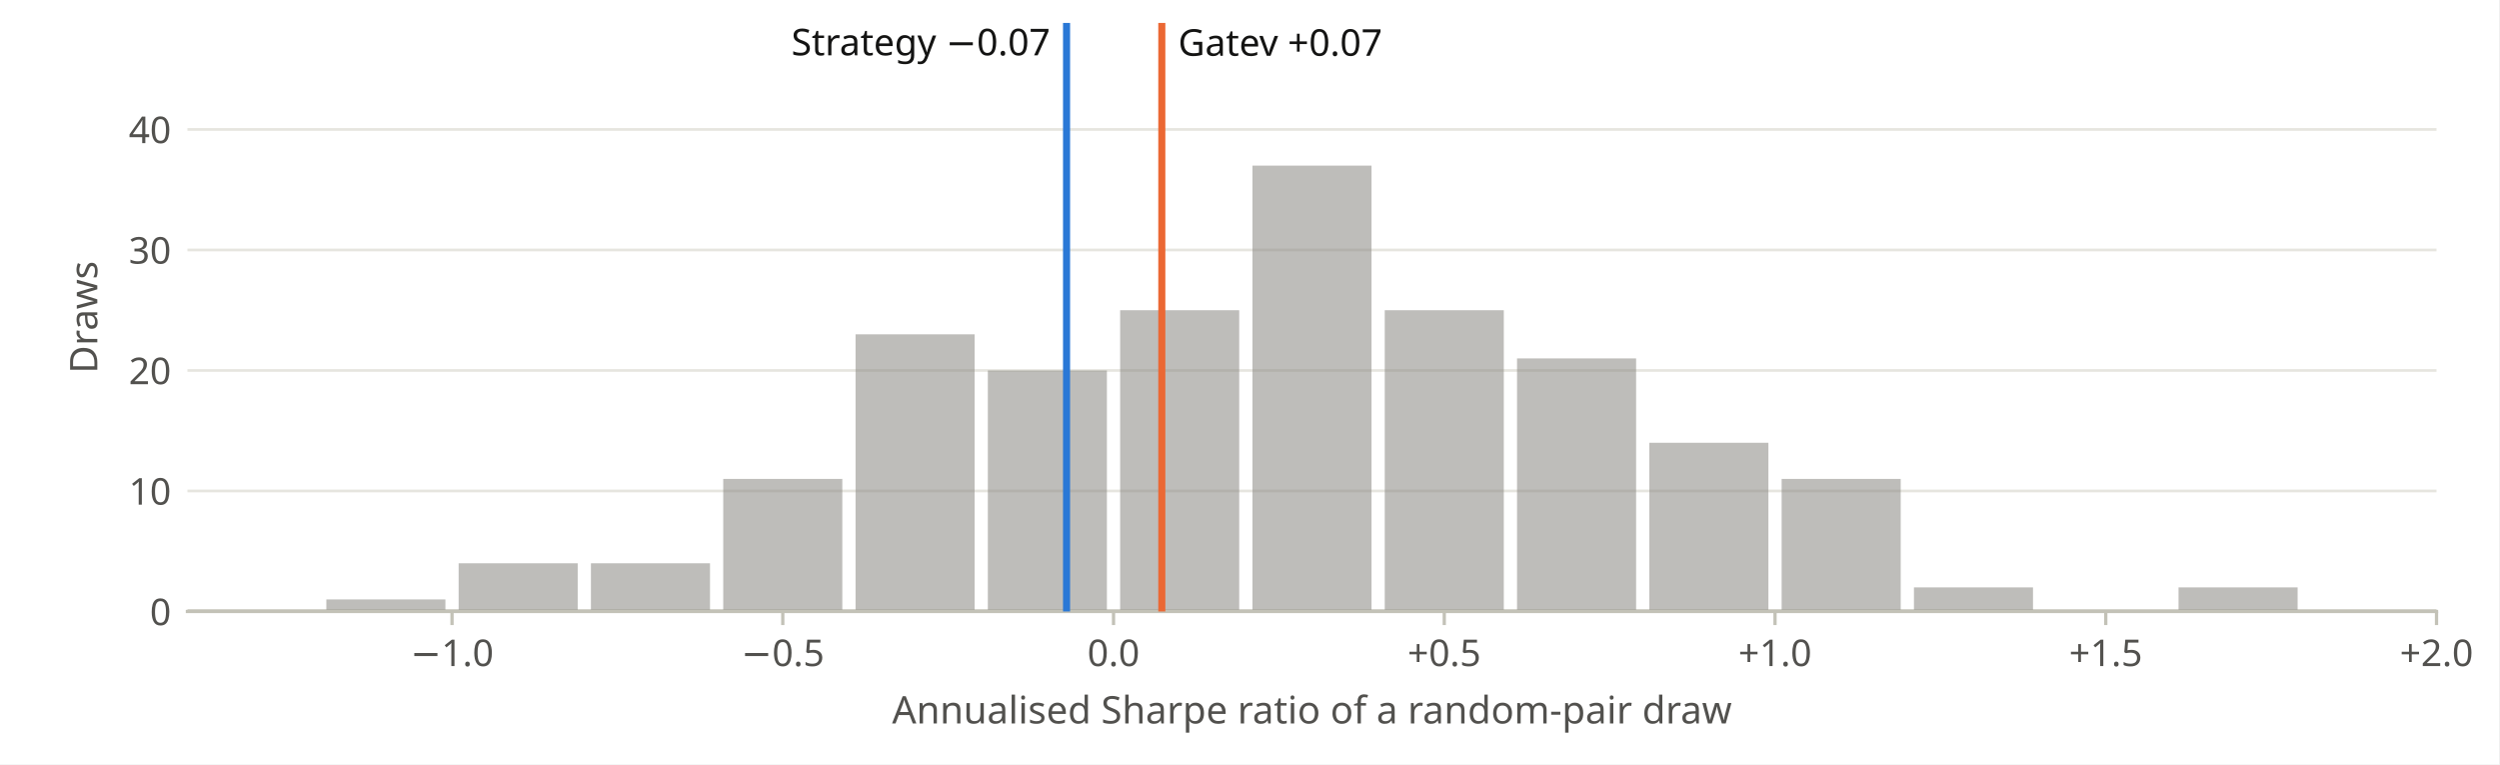
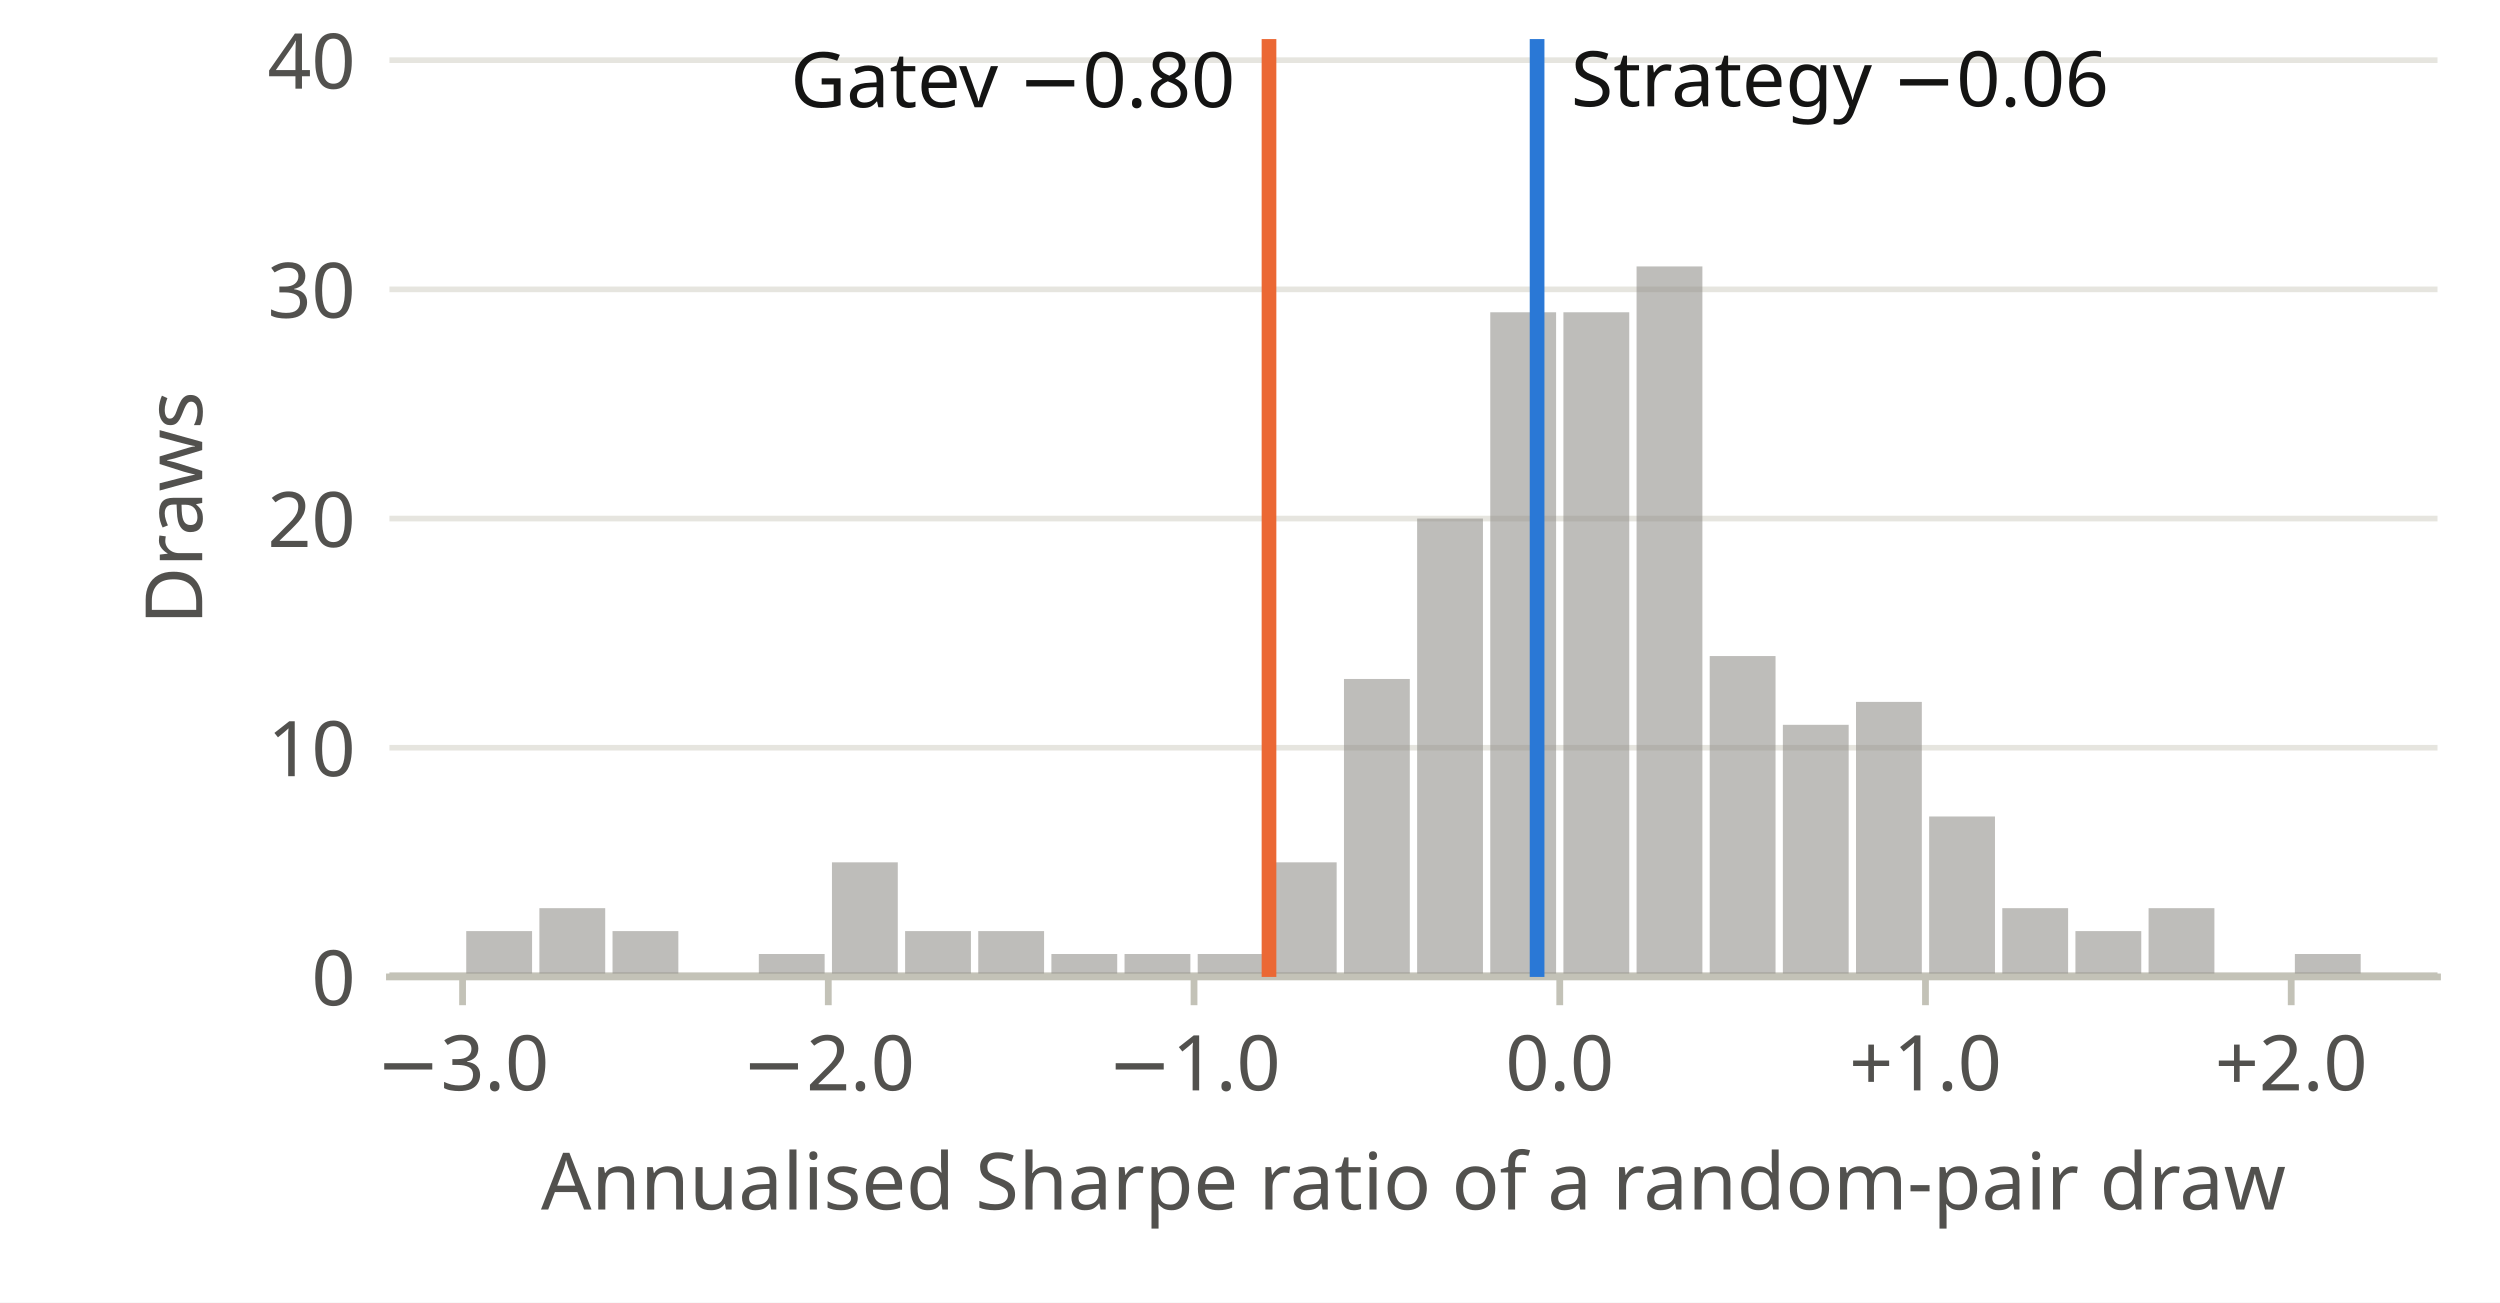
- <svg xmlns="http://www.w3.org/2000/svg" xmlns:xlink="http://www.w3.org/1999/xlink" width="459.213pt" height="140.4pt" viewBox="0 0 459.213 140.4" version="1.1">
+ <svg xmlns="http://www.w3.org/2000/svg" xmlns:xlink="http://www.w3.org/1999/xlink" width="221.102pt" height="115.2pt" viewBox="0 0 221.102 115.2" version="1.1">
  <defs>
    <style type="text/css">*{stroke-linejoin: round; stroke-linecap: butt}</style>
  </defs>
  <g id="figure_1">
    <g id="patch_1">
-       <path d="M 0 140.4 L 459.213 140.4 L 459.213 0 L 0 0 z " style="fill: #ffffff" />
+       <path d="M 0 115.2 L 221.102 115.2 L 221.102 0 L 0 0 z " style="fill: #ffffff" />
    </g>
    <g id="axes_1">
      <g id="patch_2">
-         <path d="M 34.441 112.32 L 447.732 112.32 L 447.732 4.212 L 34.441 4.212 z " style="fill: #ffffff" />
+         <path d="M 34.441 86.4 L 215.575 86.4 L 215.575 3.456 L 34.441 3.456 z " style="fill: #ffffff" />
      </g>
      <g id="matplotlib.axis_1">
        <g id="xtick_1">
          <g id="line2d_1">
            <defs>
              <path id="m30e6e8c478" d="M 0 0 L 0 2.5 " style="stroke: #c3c2b7; stroke-width: 0.6" />
            </defs>
            <g>
-               <use xlink:href="#m30e6e8c478" x="83.063" y="112.32" style="fill: #c3c2b7; stroke: #c3c2b7; stroke-width: 0.6" />
+               <use xlink:href="#m30e6e8c478" x="40.91" y="86.4" style="fill: #c3c2b7; stroke: #c3c2b7; stroke-width: 0.6" />
            </g>
          </g>
          <g id="text_1">
-             <text style="font-size: 6.8px; font-family: 'IBM Plex Sans'; text-anchor: middle; fill: #52514e" x="83.063" y="122.352" transform="rotate(-0 83.06346 122.352)">−1.0</text>
+             <text style="font-size: 6.8px; font-family: 'IBM Plex Sans'; text-anchor: middle; fill: #52514e" x="40.91" y="96.432" transform="rotate(-0 40.91001 96.432)">−3.0</text>
          </g>
        </g>
        <g id="xtick_2">
          <g id="line2d_2">
            <g>
-               <use xlink:href="#m30e6e8c478" x="143.842" y="112.32" style="fill: #c3c2b7; stroke: #c3c2b7; stroke-width: 0.6" />
+               <use xlink:href="#m30e6e8c478" x="73.255" y="86.4" style="fill: #c3c2b7; stroke: #c3c2b7; stroke-width: 0.6" />
            </g>
          </g>
          <g id="text_2">
-             <text style="font-size: 6.8px; font-family: 'IBM Plex Sans'; text-anchor: middle; fill: #52514e" x="143.842" y="122.352" transform="rotate(-0 143.8416 122.352)">−0.5</text>
+             <text style="font-size: 6.8px; font-family: 'IBM Plex Sans'; text-anchor: middle; fill: #52514e" x="73.255" y="96.432" transform="rotate(-0 73.25534 96.432)">−2.0</text>
          </g>
        </g>
        <g id="xtick_3">
          <g id="line2d_3">
            <g>
-               <use xlink:href="#m30e6e8c478" x="204.62" y="112.32" style="fill: #c3c2b7; stroke: #c3c2b7; stroke-width: 0.6" />
+               <use xlink:href="#m30e6e8c478" x="105.601" y="86.4" style="fill: #c3c2b7; stroke: #c3c2b7; stroke-width: 0.6" />
            </g>
          </g>
          <g id="text_3">
-             <text style="font-size: 6.8px; font-family: 'IBM Plex Sans'; text-anchor: middle; fill: #52514e" x="204.62" y="122.352" transform="rotate(-0 204.6197 122.352)">0.0</text>
+             <text style="font-size: 6.8px; font-family: 'IBM Plex Sans'; text-anchor: middle; fill: #52514e" x="105.601" y="96.432" transform="rotate(-0 105.6007 96.432)">−1.0</text>
          </g>
        </g>
        <g id="xtick_4">
          <g id="line2d_4">
            <g>
-               <use xlink:href="#m30e6e8c478" x="265.398" y="112.32" style="fill: #c3c2b7; stroke: #c3c2b7; stroke-width: 0.6" />
+               <use xlink:href="#m30e6e8c478" x="137.946" y="86.4" style="fill: #c3c2b7; stroke: #c3c2b7; stroke-width: 0.6" />
            </g>
          </g>
          <g id="text_4">
-             <text style="font-size: 6.8px; font-family: 'IBM Plex Sans'; text-anchor: middle; fill: #52514e" x="265.398" y="122.352" transform="rotate(-0 265.3979 122.352)">+0.5</text>
+             <text style="font-size: 6.8px; font-family: 'IBM Plex Sans'; text-anchor: middle; fill: #52514e" x="137.946" y="96.432" transform="rotate(-0 137.946 96.432)">0.0</text>
          </g>
        </g>
        <g id="xtick_5">
          <g id="line2d_5">
            <g>
-               <use xlink:href="#m30e6e8c478" x="326.176" y="112.32" style="fill: #c3c2b7; stroke: #c3c2b7; stroke-width: 0.6" />
+               <use xlink:href="#m30e6e8c478" x="170.291" y="86.4" style="fill: #c3c2b7; stroke: #c3c2b7; stroke-width: 0.6" />
            </g>
          </g>
          <g id="text_5">
-             <text style="font-size: 6.8px; font-family: 'IBM Plex Sans'; text-anchor: middle; fill: #52514e" x="326.176" y="122.352" transform="rotate(-0 326.176 122.352)">+1.0</text>
+             <text style="font-size: 6.8px; font-family: 'IBM Plex Sans'; text-anchor: middle; fill: #52514e" x="170.291" y="96.432" transform="rotate(-0 170.2913 96.432)">+1.0</text>
          </g>
        </g>
        <g id="xtick_6">
          <g id="line2d_6">
            <g>
-               <use xlink:href="#m30e6e8c478" x="386.954" y="112.32" style="fill: #c3c2b7; stroke: #c3c2b7; stroke-width: 0.6" />
+               <use xlink:href="#m30e6e8c478" x="202.637" y="86.4" style="fill: #c3c2b7; stroke: #c3c2b7; stroke-width: 0.6" />
            </g>
          </g>
          <g id="text_6">
-             <text style="font-size: 6.8px; font-family: 'IBM Plex Sans'; text-anchor: middle; fill: #52514e" x="386.954" y="122.352" transform="rotate(-0 386.9541 122.352)">+1.5</text>
-           </g>
-         </g>
-         <g id="xtick_7">
-           <g id="line2d_7">
-             <g>
-               <use xlink:href="#m30e6e8c478" x="447.732" y="112.32" style="fill: #c3c2b7; stroke: #c3c2b7; stroke-width: 0.6" />
-             </g>
-           </g>
-           <g id="text_7">
-             <text style="font-size: 6.8px; font-family: 'IBM Plex Sans'; text-anchor: middle; fill: #52514e" x="447.732" y="122.352" transform="rotate(-0 447.7323 122.352)">+2.0</text>
-           </g>
-         </g>
-         <g id="text_8">
-           <text style="font-size: 7px; font-family: 'IBM Plex Sans'; text-anchor: middle; fill: #52514e" x="241.087" y="132.892" transform="rotate(-0 241.0866 132.892)">Annualised Sharpe ratio of a random-pair draw</text>
+             <text style="font-size: 6.8px; font-family: 'IBM Plex Sans'; text-anchor: middle; fill: #52514e" x="202.637" y="96.432" transform="rotate(-0 202.6367 96.432)">+2.0</text>
+           </g>
+         </g>
+         <g id="text_7">
+           <text style="font-size: 7px; font-family: 'IBM Plex Sans'; text-anchor: middle; fill: #52514e" x="125.008" y="106.972" transform="rotate(-0 125.0079 106.972)">Annualised Sharpe ratio of a random-pair draw</text>
        </g>
      </g>
      <g id="matplotlib.axis_2">
        <g id="ytick_1">
-           <g id="line2d_8">
-             <path d="M 34.441 112.32 L 447.732 112.32 " clip-path="url(#p24e93b09de)" style="fill: none; stroke: #e6e5df; stroke-width: 0.5; stroke-linecap: round" />
-           </g>
-           <g id="line2d_9" />
+           <g id="line2d_7">
+             <path d="M 34.441 86.4 L 215.575 86.4 " clip-path="url(#pdf123e3aa5)" style="fill: none; stroke: #e6e5df; stroke-width: 0.5; stroke-linecap: round" />
+           </g>
+           <g id="line2d_8" />
+           <g id="text_8">
+             <text style="font-size: 6.8px; font-family: 'IBM Plex Sans'; text-anchor: end; fill: #52514e" x="31.441" y="88.916" transform="rotate(-0 31.44094 88.916)">0</text>
+           </g>
+         </g>
+         <g id="ytick_2">
+           <g id="line2d_9">
+             <path d="M 34.441 66.13 L 215.575 66.13 " clip-path="url(#pdf123e3aa5)" style="fill: none; stroke: #e6e5df; stroke-width: 0.5; stroke-linecap: round" />
+           </g>
+           <g id="line2d_10" />
          <g id="text_9">
-             <text style="font-size: 6.8px; font-family: 'IBM Plex Sans'; text-anchor: end; fill: #52514e" x="31.441" y="114.836" transform="rotate(-0 31.44094 114.836)">0</text>
-           </g>
-         </g>
-         <g id="ytick_2">
-           <g id="line2d_10">
-             <path d="M 34.441 90.185 L 447.732 90.185 " clip-path="url(#p24e93b09de)" style="fill: none; stroke: #e6e5df; stroke-width: 0.5; stroke-linecap: round" />
-           </g>
-           <g id="line2d_11" />
+             <text style="font-size: 6.8px; font-family: 'IBM Plex Sans'; text-anchor: end; fill: #52514e" x="31.441" y="68.646" transform="rotate(-0 31.44094 68.6462)">10</text>
+           </g>
+         </g>
+         <g id="ytick_3">
+           <g id="line2d_11">
+             <path d="M 34.441 45.86 L 215.575 45.86 " clip-path="url(#pdf123e3aa5)" style="fill: none; stroke: #e6e5df; stroke-width: 0.5; stroke-linecap: round" />
+           </g>
+           <g id="line2d_12" />
          <g id="text_10">
-             <text style="font-size: 6.8px; font-family: 'IBM Plex Sans'; text-anchor: end; fill: #52514e" x="31.441" y="92.701" transform="rotate(-0 31.44094 92.70086)">10</text>
-           </g>
-         </g>
-         <g id="ytick_3">
-           <g id="line2d_12">
-             <path d="M 34.441 68.05 L 447.732 68.05 " clip-path="url(#p24e93b09de)" style="fill: none; stroke: #e6e5df; stroke-width: 0.5; stroke-linecap: round" />
-           </g>
-           <g id="line2d_13" />
+             <text style="font-size: 6.8px; font-family: 'IBM Plex Sans'; text-anchor: end; fill: #52514e" x="31.441" y="48.376" transform="rotate(-0 31.44094 48.37641)">20</text>
+           </g>
+         </g>
+         <g id="ytick_4">
+           <g id="line2d_13">
+             <path d="M 34.441 25.591 L 215.575 25.591 " clip-path="url(#pdf123e3aa5)" style="fill: none; stroke: #e6e5df; stroke-width: 0.5; stroke-linecap: round" />
+           </g>
+           <g id="line2d_14" />
          <g id="text_11">
-             <text style="font-size: 6.8px; font-family: 'IBM Plex Sans'; text-anchor: end; fill: #52514e" x="31.441" y="70.566" transform="rotate(-0 31.44094 70.56573)">20</text>
-           </g>
-         </g>
-         <g id="ytick_4">
-           <g id="line2d_14">
-             <path d="M 34.441 45.915 L 447.732 45.915 " clip-path="url(#p24e93b09de)" style="fill: none; stroke: #e6e5df; stroke-width: 0.5; stroke-linecap: round" />
-           </g>
-           <g id="line2d_15" />
+             <text style="font-size: 6.8px; font-family: 'IBM Plex Sans'; text-anchor: end; fill: #52514e" x="31.441" y="28.107" transform="rotate(-0 31.44094 28.10662)">30</text>
+           </g>
+         </g>
+         <g id="ytick_5">
+           <g id="line2d_15">
+             <path d="M 34.441 5.321 L 215.575 5.321 " clip-path="url(#pdf123e3aa5)" style="fill: none; stroke: #e6e5df; stroke-width: 0.5; stroke-linecap: round" />
+           </g>
+           <g id="line2d_16" />
          <g id="text_12">
-             <text style="font-size: 6.8px; font-family: 'IBM Plex Sans'; text-anchor: end; fill: #52514e" x="31.441" y="48.431" transform="rotate(-0 31.44094 48.43059)">30</text>
-           </g>
-         </g>
-         <g id="ytick_5">
-           <g id="line2d_16">
-             <path d="M 34.441 23.779 L 447.732 23.779 " clip-path="url(#p24e93b09de)" style="fill: none; stroke: #e6e5df; stroke-width: 0.5; stroke-linecap: round" />
-           </g>
-           <g id="line2d_17" />
-           <g id="text_13">
-             <text style="font-size: 6.8px; font-family: 'IBM Plex Sans'; text-anchor: end; fill: #52514e" x="31.441" y="26.295" transform="rotate(-0 31.44094 26.29546)">40</text>
-           </g>
-         </g>
-         <g id="text_14">
-           <text style="font-size: 7px; font-family: 'IBM Plex Sans'; text-anchor: middle; fill: #52514e" x="17.881" y="58.266" transform="rotate(-90 17.88095 58.266)">Draws</text>
-         </g>
+             <text style="font-size: 6.8px; font-family: 'IBM Plex Sans'; text-anchor: end; fill: #52514e" x="31.441" y="7.837" transform="rotate(-0 31.44094 7.836821)">40</text>
+           </g>
+         </g>
+         <g id="text_13">
+           <text style="font-size: 7px; font-family: 'IBM Plex Sans'; text-anchor: middle; fill: #52514e" x="17.881" y="44.928" transform="rotate(-90 17.88095 44.928)">Draws</text>
+         </g>
+       </g>
+       <g id="line2d_17">
+         <path d="M 34.441 86.4 L 215.575 86.4 " clip-path="url(#pdf123e3aa5)" style="fill: none; stroke: #c3c2b7; stroke-width: 0.8; stroke-linecap: round" />
+       </g>
+       <g id="patch_3">
+         <path d="M 34.764 86.4 L 40.587 86.4 L 40.587 86.4 L 34.764 86.4 z " clip-path="url(#pdf123e3aa5)" style="fill: #898781; opacity: 0.55" />
+       </g>
+       <g id="patch_4">
+         <path d="M 41.233 86.4 L 47.056 86.4 L 47.056 82.346 L 41.233 82.346 z " clip-path="url(#pdf123e3aa5)" style="fill: #898781; opacity: 0.55" />
+       </g>
+       <g id="patch_5">
+         <path d="M 47.703 86.4 L 53.525 86.4 L 53.525 80.319 L 47.703 80.319 z " clip-path="url(#pdf123e3aa5)" style="fill: #898781; opacity: 0.55" />
+       </g>
+       <g id="patch_6">
+         <path d="M 54.172 86.4 L 59.994 86.4 L 59.994 82.346 L 54.172 82.346 z " clip-path="url(#pdf123e3aa5)" style="fill: #898781; opacity: 0.55" />
+       </g>
+       <g id="patch_7">
+         <path d="M 60.641 86.4 L 66.463 86.4 L 66.463 86.4 L 60.641 86.4 z " clip-path="url(#pdf123e3aa5)" style="fill: #898781; opacity: 0.55" />
+       </g>
+       <g id="patch_8">
+         <path d="M 67.11 86.4 L 72.932 86.4 L 72.932 84.373 L 67.11 84.373 z " clip-path="url(#pdf123e3aa5)" style="fill: #898781; opacity: 0.55" />
+       </g>
+       <g id="patch_9">
+         <path d="M 73.579 86.4 L 79.401 86.4 L 79.401 76.265 L 73.579 76.265 z " clip-path="url(#pdf123e3aa5)" style="fill: #898781; opacity: 0.55" />
+       </g>
+       <g id="patch_10">
+         <path d="M 80.048 86.4 L 85.87 86.4 L 85.87 82.346 L 80.048 82.346 z " clip-path="url(#pdf123e3aa5)" style="fill: #898781; opacity: 0.55" />
+       </g>
+       <g id="patch_11">
+         <path d="M 86.517 86.4 L 92.339 86.4 L 92.339 82.346 L 86.517 82.346 z " clip-path="url(#pdf123e3aa5)" style="fill: #898781; opacity: 0.55" />
+       </g>
+       <g id="patch_12">
+         <path d="M 92.986 86.4 L 98.808 86.4 L 98.808 84.373 L 92.986 84.373 z " clip-path="url(#pdf123e3aa5)" style="fill: #898781; opacity: 0.55" />
+       </g>
+       <g id="patch_13">
+         <path d="M 99.455 86.4 L 105.277 86.4 L 105.277 84.373 L 99.455 84.373 z " clip-path="url(#pdf123e3aa5)" style="fill: #898781; opacity: 0.55" />
+       </g>
+       <g id="patch_14">
+         <path d="M 105.924 86.4 L 111.746 86.4 L 111.746 84.373 L 105.924 84.373 z " clip-path="url(#pdf123e3aa5)" style="fill: #898781; opacity: 0.55" />
+       </g>
+       <g id="patch_15">
+         <path d="M 112.393 86.4 L 118.215 86.4 L 118.215 76.265 L 112.393 76.265 z " clip-path="url(#pdf123e3aa5)" style="fill: #898781; opacity: 0.55" />
+       </g>
+       <g id="patch_16">
+         <path d="M 118.862 86.4 L 124.684 86.4 L 124.684 60.049 L 118.862 60.049 z " clip-path="url(#pdf123e3aa5)" style="fill: #898781; opacity: 0.55" />
+       </g>
+       <g id="patch_17">
+         <path d="M 125.331 86.4 L 131.153 86.4 L 131.153 45.86 L 125.331 45.86 z " clip-path="url(#pdf123e3aa5)" style="fill: #898781; opacity: 0.55" />
+       </g>
+       <g id="patch_18">
+         <path d="M 131.8 86.4 L 137.623 86.4 L 137.623 27.618 L 131.8 27.618 z " clip-path="url(#pdf123e3aa5)" style="fill: #898781; opacity: 0.55" />
+       </g>
+       <g id="patch_19">
+         <path d="M 138.269 86.4 L 144.092 86.4 L 144.092 27.618 L 138.269 27.618 z " clip-path="url(#pdf123e3aa5)" style="fill: #898781; opacity: 0.55" />
+       </g>
+       <g id="patch_20">
+         <path d="M 144.739 86.4 L 150.561 86.4 L 150.561 23.564 L 144.739 23.564 z " clip-path="url(#pdf123e3aa5)" style="fill: #898781; opacity: 0.55" />
+       </g>
+       <g id="patch_21">
+         <path d="M 151.208 86.4 L 157.03 86.4 L 157.03 58.022 L 151.208 58.022 z " clip-path="url(#pdf123e3aa5)" style="fill: #898781; opacity: 0.55" />
+       </g>
+       <g id="patch_22">
+         <path d="M 157.677 86.4 L 163.499 86.4 L 163.499 64.103 L 157.677 64.103 z " clip-path="url(#pdf123e3aa5)" style="fill: #898781; opacity: 0.55" />
+       </g>
+       <g id="patch_23">
+         <path d="M 164.146 86.4 L 169.968 86.4 L 169.968 62.076 L 164.146 62.076 z " clip-path="url(#pdf123e3aa5)" style="fill: #898781; opacity: 0.55" />
+       </g>
+       <g id="patch_24">
+         <path d="M 170.615 86.4 L 176.437 86.4 L 176.437 72.211 L 170.615 72.211 z " clip-path="url(#pdf123e3aa5)" style="fill: #898781; opacity: 0.55" />
+       </g>
+       <g id="patch_25">
+         <path d="M 177.084 86.4 L 182.906 86.4 L 182.906 80.319 L 177.084 80.319 z " clip-path="url(#pdf123e3aa5)" style="fill: #898781; opacity: 0.55" />
+       </g>
+       <g id="patch_26">
+         <path d="M 183.553 86.4 L 189.375 86.4 L 189.375 82.346 L 183.553 82.346 z " clip-path="url(#pdf123e3aa5)" style="fill: #898781; opacity: 0.55" />
+       </g>
+       <g id="patch_27">
+         <path d="M 190.022 86.4 L 195.844 86.4 L 195.844 80.319 L 190.022 80.319 z " clip-path="url(#pdf123e3aa5)" style="fill: #898781; opacity: 0.55" />
+       </g>
+       <g id="patch_28">
+         <path d="M 196.491 86.4 L 202.313 86.4 L 202.313 86.4 L 196.491 86.4 z " clip-path="url(#pdf123e3aa5)" style="fill: #898781; opacity: 0.55" />
+       </g>
+       <g id="patch_29">
+         <path d="M 202.96 86.4 L 208.782 86.4 L 208.782 84.373 L 202.96 84.373 z " clip-path="url(#pdf123e3aa5)" style="fill: #898781; opacity: 0.55" />
+       </g>
+       <g id="patch_30">
+         <path d="M 209.429 86.4 L 215.251 86.4 L 215.251 86.4 L 209.429 86.4 z " clip-path="url(#pdf123e3aa5)" style="fill: #898781; opacity: 0.55" />
+       </g>
+       <g id="patch_31">
+         <path d="M 34.441 86.4 L 215.575 86.4 " style="fill: none; stroke: #c3c2b7; stroke-width: 0.6; stroke-linejoin: miter; stroke-linecap: square" />
      </g>
      <g id="line2d_18">
-         <path d="M 34.441 112.32 L 447.732 112.32 " clip-path="url(#p24e93b09de)" style="fill: none; stroke: #c3c2b7; stroke-width: 0.8; stroke-linecap: round" />
-       </g>
-       <g id="patch_3">
-         <path d="M 35.657 112.32 L 57.537 112.32 L 57.537 112.32 L 35.657 112.32 z " clip-path="url(#p24e93b09de)" style="fill: #898781; opacity: 0.55" />
-       </g>
-       <g id="patch_4">
-         <path d="M 59.968 112.32 L 81.848 112.32 L 81.848 110.106 L 59.968 110.106 z " clip-path="url(#p24e93b09de)" style="fill: #898781; opacity: 0.55" />
-       </g>
-       <g id="patch_5">
-         <path d="M 84.279 112.32 L 106.159 112.32 L 106.159 103.466 L 84.279 103.466 z " clip-path="url(#p24e93b09de)" style="fill: #898781; opacity: 0.55" />
-       </g>
-       <g id="patch_6">
-         <path d="M 108.59 112.32 L 130.47 112.32 L 130.47 103.466 L 108.59 103.466 z " clip-path="url(#p24e93b09de)" style="fill: #898781; opacity: 0.55" />
-       </g>
-       <g id="patch_7">
-         <path d="M 132.902 112.32 L 154.782 112.32 L 154.782 87.971 L 132.902 87.971 z " clip-path="url(#p24e93b09de)" style="fill: #898781; opacity: 0.55" />
-       </g>
-       <g id="patch_8">
-         <path d="M 157.213 112.32 L 179.093 112.32 L 179.093 61.409 L 157.213 61.409 z " clip-path="url(#p24e93b09de)" style="fill: #898781; opacity: 0.55" />
-       </g>
-       <g id="patch_9">
-         <path d="M 181.524 112.32 L 203.404 112.32 L 203.404 68.05 L 181.524 68.05 z " clip-path="url(#p24e93b09de)" style="fill: #898781; opacity: 0.55" />
-       </g>
-       <g id="patch_10">
-         <path d="M 205.835 112.32 L 227.715 112.32 L 227.715 56.982 L 205.835 56.982 z " clip-path="url(#p24e93b09de)" style="fill: #898781; opacity: 0.55" />
-       </g>
-       <g id="patch_11">
-         <path d="M 230.147 112.32 L 252.027 112.32 L 252.027 30.42 L 230.147 30.42 z " clip-path="url(#p24e93b09de)" style="fill: #898781; opacity: 0.55" />
-       </g>
-       <g id="patch_12">
-         <path d="M 254.458 112.32 L 276.338 112.32 L 276.338 56.982 L 254.458 56.982 z " clip-path="url(#p24e93b09de)" style="fill: #898781; opacity: 0.55" />
-       </g>
-       <g id="patch_13">
-         <path d="M 278.769 112.32 L 300.649 112.32 L 300.649 65.836 L 278.769 65.836 z " clip-path="url(#p24e93b09de)" style="fill: #898781; opacity: 0.55" />
-       </g>
-       <g id="patch_14">
-         <path d="M 303.08 112.32 L 324.96 112.32 L 324.96 81.331 L 303.08 81.331 z " clip-path="url(#p24e93b09de)" style="fill: #898781; opacity: 0.55" />
-       </g>
-       <g id="patch_15">
-         <path d="M 327.392 112.32 L 349.272 112.32 L 349.272 87.971 L 327.392 87.971 z " clip-path="url(#p24e93b09de)" style="fill: #898781; opacity: 0.55" />
-       </g>
-       <g id="patch_16">
-         <path d="M 351.703 112.32 L 373.583 112.32 L 373.583 107.893 L 351.703 107.893 z " clip-path="url(#p24e93b09de)" style="fill: #898781; opacity: 0.55" />
-       </g>
-       <g id="patch_17">
-         <path d="M 376.014 112.32 L 397.894 112.32 L 397.894 112.32 L 376.014 112.32 z " clip-path="url(#p24e93b09de)" style="fill: #898781; opacity: 0.55" />
-       </g>
-       <g id="patch_18">
-         <path d="M 400.325 112.32 L 422.205 112.32 L 422.205 107.893 L 400.325 107.893 z " clip-path="url(#p24e93b09de)" style="fill: #898781; opacity: 0.55" />
-       </g>
-       <g id="patch_19">
-         <path d="M 424.637 112.32 L 446.517 112.32 L 446.517 112.32 L 424.637 112.32 z " clip-path="url(#p24e93b09de)" style="fill: #898781; opacity: 0.55" />
-       </g>
-       <g id="patch_20">
-         <path d="M 34.441 112.32 L 447.732 112.32 " style="fill: none; stroke: #c3c2b7; stroke-width: 0.6; stroke-linejoin: miter; stroke-linecap: square" />
+         <path d="M 112.231 86.4 L 112.231 3.456 " clip-path="url(#pdf123e3aa5)" style="fill: none; stroke: #eb6834; stroke-width: 1.3; stroke-linecap: round" />
+       </g>
+       <g id="text_14">
+         <text style="font-size: 6.8px; font-family: 'IBM Plex Sans SmBld'; text-anchor: end; fill: #141413" x="109.231" y="9.488" transform="rotate(-0 109.2315 9.488)">Gatev −0.80</text>
      </g>
      <g id="line2d_19">
-         <path d="M 195.989 112.32 L 195.989 4.212 " clip-path="url(#p24e93b09de)" style="fill: none; stroke: #2a78d6; stroke-width: 1.3; stroke-linecap: round" />
+         <path d="M 135.941 86.4 L 135.941 3.456 " clip-path="url(#pdf123e3aa5)" style="fill: none; stroke: #2a78d6; stroke-width: 1.3; stroke-linecap: round" />
      </g>
      <g id="text_15">
-         <text style="font-size: 6.8px; font-family: 'IBM Plex Sans SmBld'; text-anchor: end; fill: #141413" x="192.989" y="10.162" transform="rotate(-0 192.9892 10.16219)">Strategy −0.07</text>
-       </g>
-       <g id="line2d_20">
-         <path d="M 213.493 112.32 L 213.493 4.212 " clip-path="url(#p24e93b09de)" style="fill: none; stroke: #eb6834; stroke-width: 1.3; stroke-linecap: round" />
-       </g>
-       <g id="text_16">
-         <text style="font-size: 6.8px; font-family: 'IBM Plex Sans SmBld'; text-anchor: start; fill: #141413" x="216.493" y="10.244" transform="rotate(-0 216.4933 10.244)">Gatev +0.07</text>
+         <text style="font-size: 6.8px; font-family: 'IBM Plex Sans SmBld'; text-anchor: start; fill: #141413" x="138.941" y="9.406" transform="rotate(-0 138.9406 9.406188)">Strategy −0.06</text>
      </g>
    </g>
  </g>
  <defs>
-     <clipPath id="p24e93b09de">
-       <rect x="34.441" y="4.212" width="413.291" height="108.108" />
+     <clipPath id="pdf123e3aa5">
+       <rect x="34.441" y="3.456" width="181.134" height="82.944" />
    </clipPath>
  </defs>
</svg>
